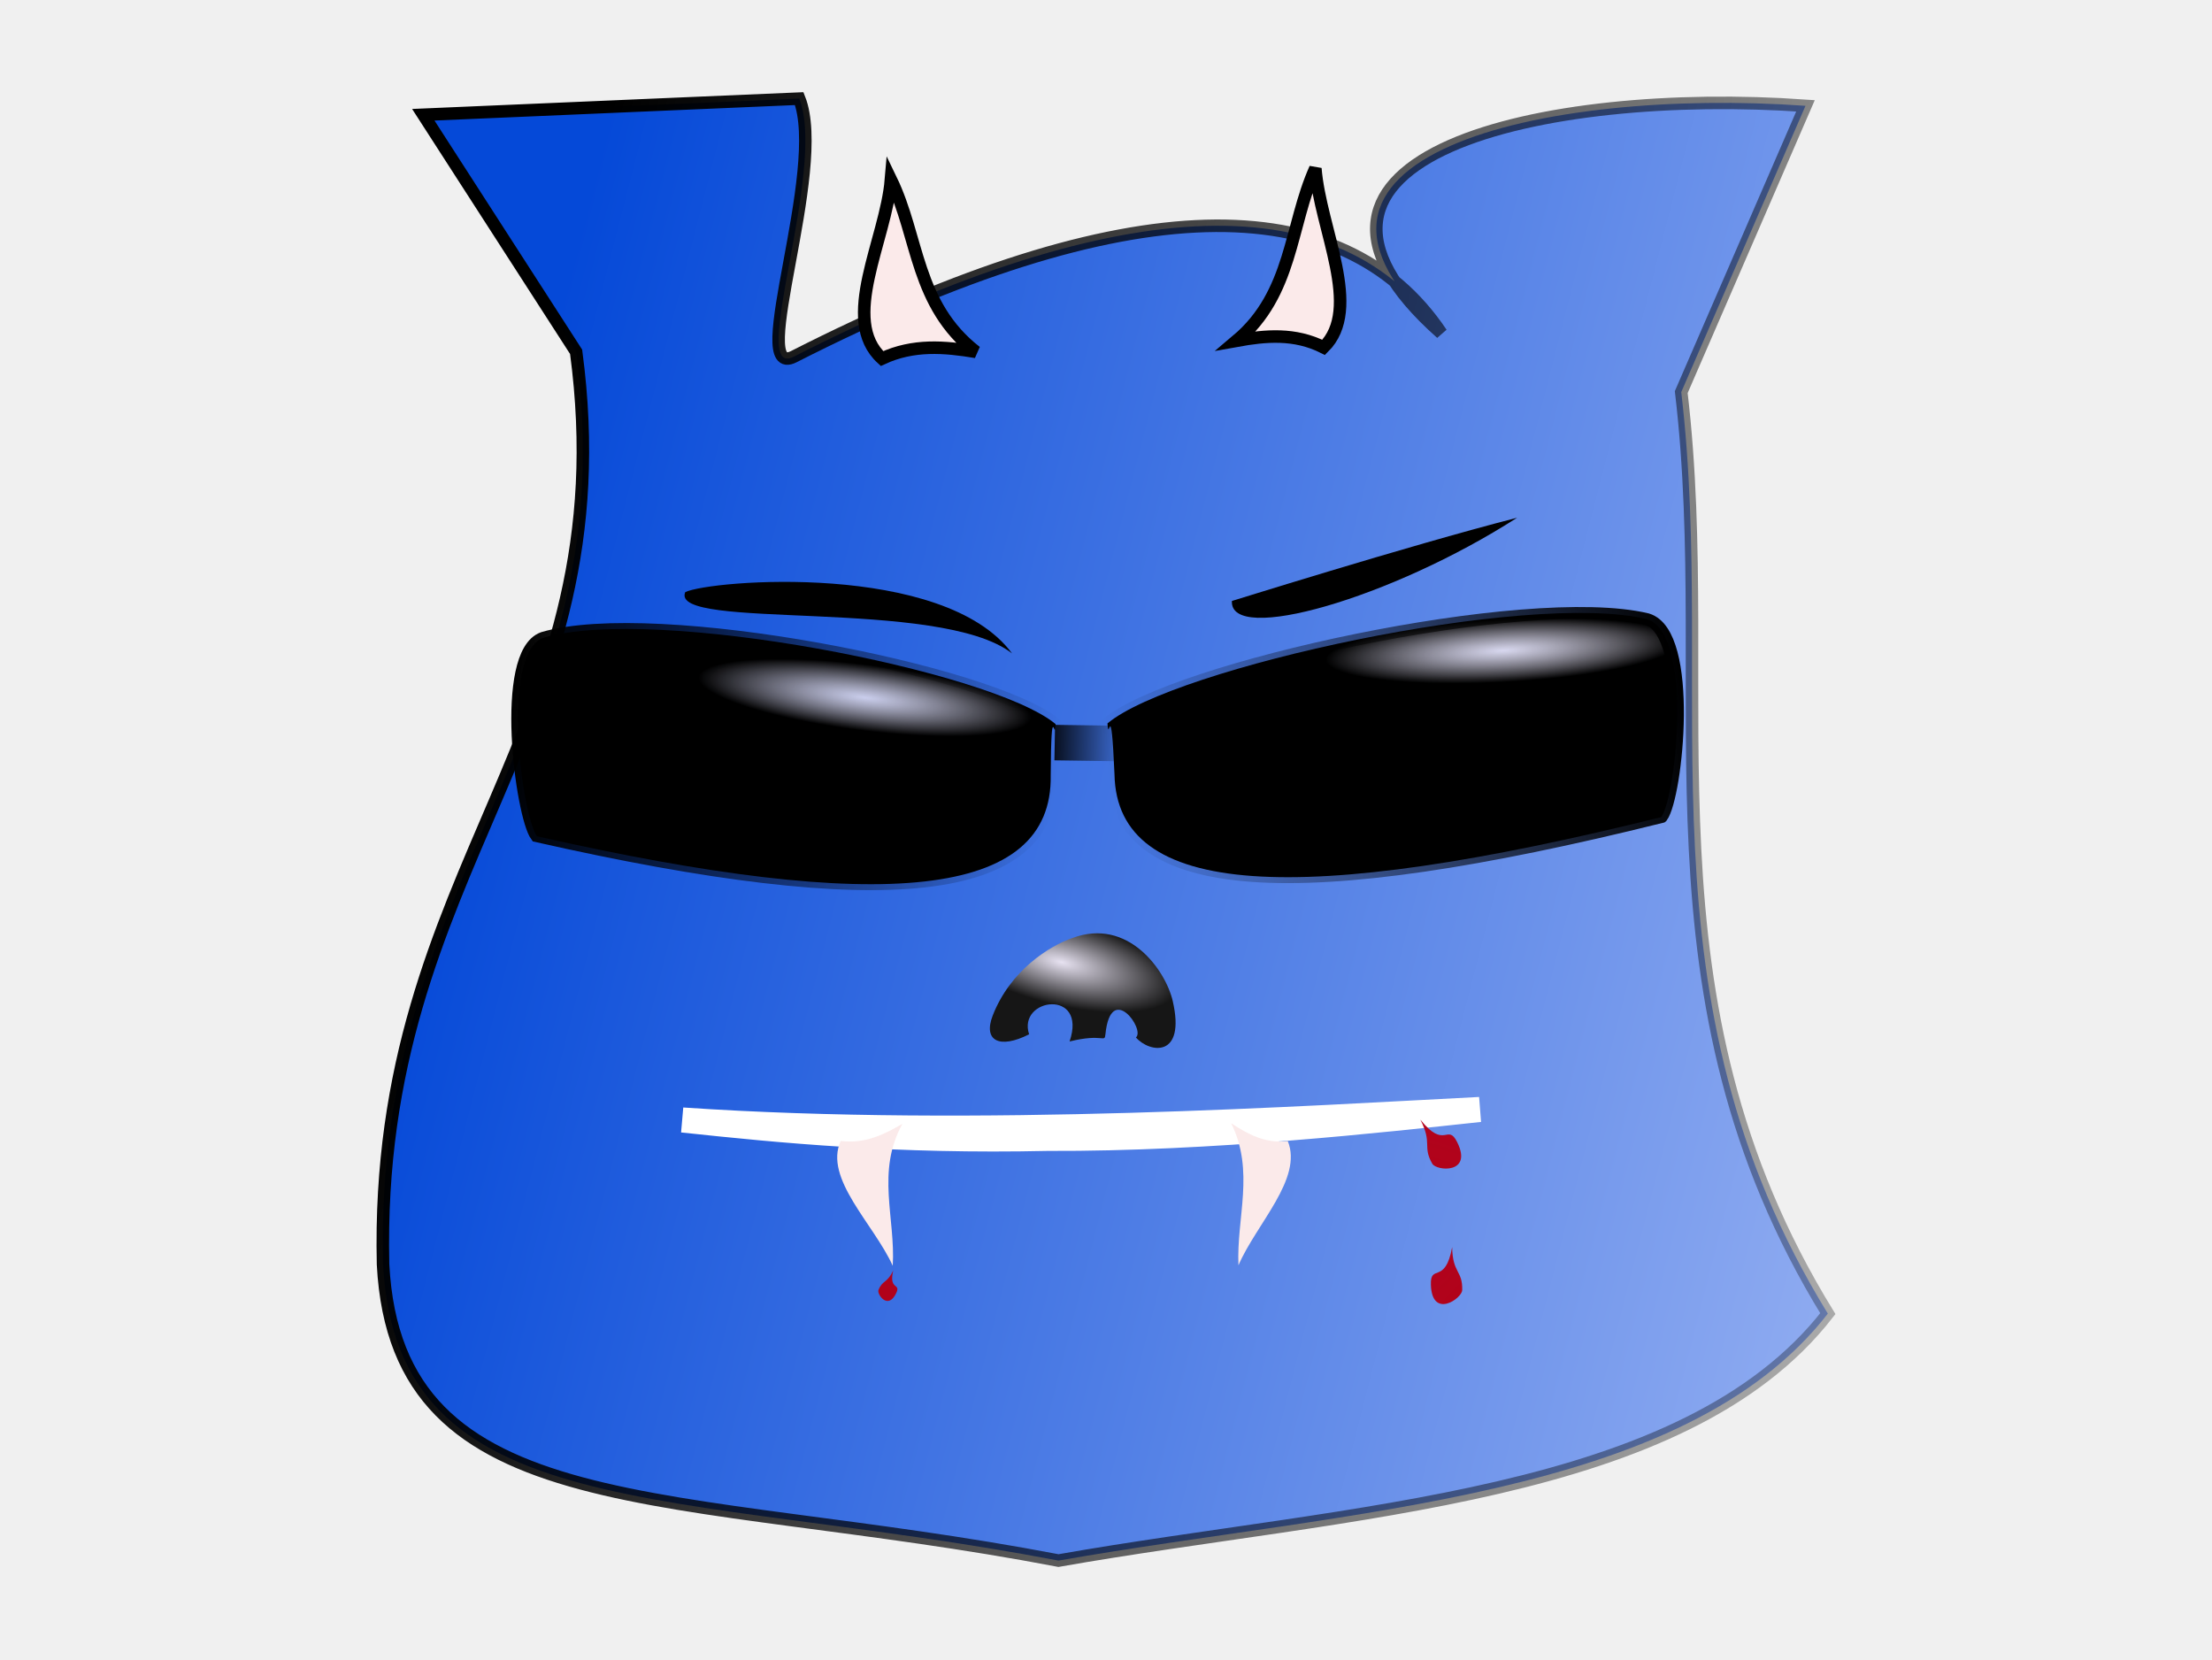
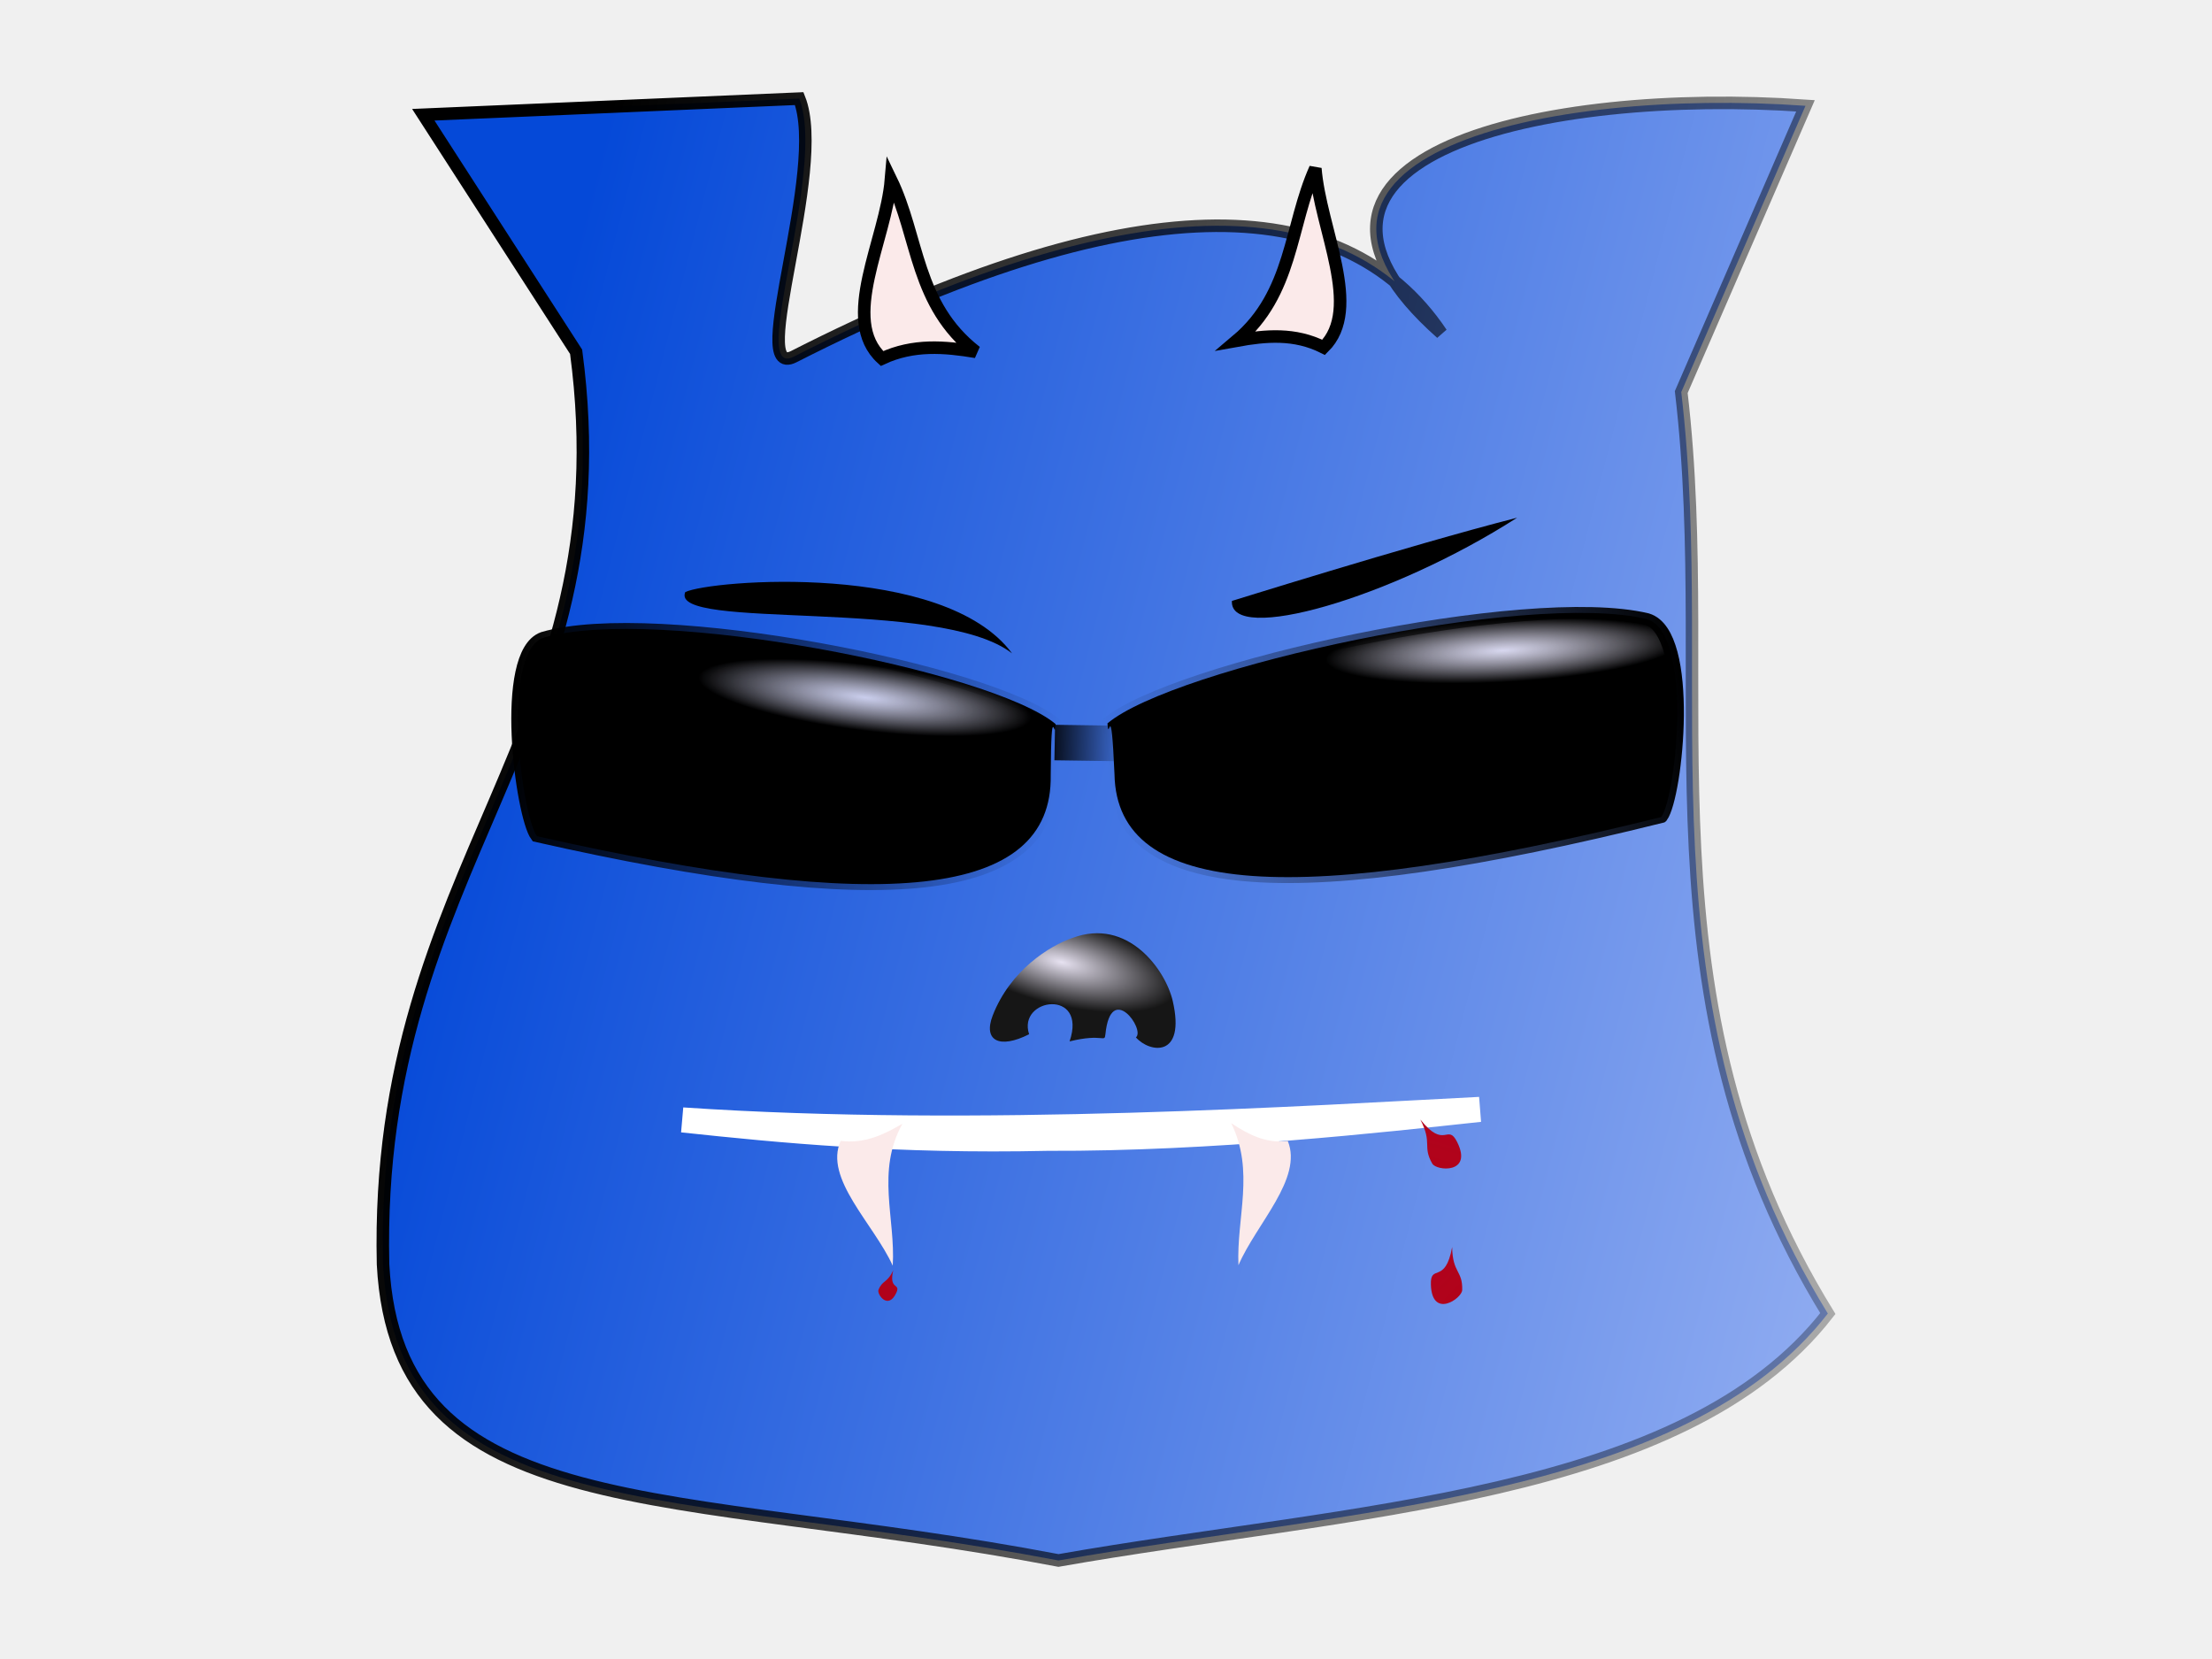
- <svg xmlns="http://www.w3.org/2000/svg" xmlns:ns1="http://www.openswatchbook.org/uri/2009/osb" xmlns:xlink="http://www.w3.org/1999/xlink" width="600" height="450" id="svg2" version="1.1" viewBox="0 0 600 450">
+ <svg xmlns="http://www.w3.org/2000/svg" xmlns:ns1="http://www.openswatchbook.org/uri/2009/osb" xmlns:xlink="http://www.w3.org/1999/xlink" width="640" height="480" id="svg2" version="1.1" viewBox="0 0 600 450">
  <defs id="defs4">
    <linearGradient id="linearGradient3845">
      <stop id="stop3847" offset="0" style="stop-color:#a6a6a6;stop-opacity:1;" />
      <stop id="stop3849" offset="1" style="stop-color:#ffffff;stop-opacity:1;" />
    </linearGradient>
    <linearGradient id="linearGradient3797">
      <stop id="stop3799" offset="0" style="stop-color:#f05454;stop-opacity:1;" />
      <stop id="stop3801" offset="1" style="stop-color:#e5c0c0;stop-opacity:1;" />
    </linearGradient>
    <linearGradient id="linearGradient5555">
      <stop id="stop5557" offset="0" style="stop-color:#e7e2f1;stop-opacity:1" />
      <stop id="stop5559" offset="1" style="stop-color:#161616;stop-opacity:1" />
    </linearGradient>
    <linearGradient id="linearGradient5457">
      <stop id="stop5459" offset="0" style="stop-color:#000000;stop-opacity:1;" />
      <stop id="stop5461" offset="1" style="stop-color:#000000;stop-opacity:0;" />
    </linearGradient>
    <linearGradient id="linearGradient5231">
      <stop id="stop5241" offset="0" style="stop-color:#0549d8;stop-opacity:1;" />
      <stop id="stop5235" offset="1" style="stop-color:#c8d4fb;stop-opacity:1;" />
    </linearGradient>
    <linearGradient ns1:paint="solid" id="linearGradient5221">
      <stop id="stop5223" offset="0" style="stop-color:#8fc3da;stop-opacity:1" />
    </linearGradient>
    <linearGradient gradientTransform="translate(0.6963383,924.005)" gradientUnits="userSpaceOnUse" y2="106.75" x2="173" y1="64.964" x1="10.214" id="linearGradient5463" xlink:href="#linearGradient5457" />
    <linearGradient gradientTransform="translate(0.6963383,924.005)" gradientUnits="userSpaceOnUse" y2="106.75" x2="173" y1="64.964" x1="10.214" id="linearGradient5471" xlink:href="#linearGradient5231" />
    <radialGradient gradientUnits="userSpaceOnUse" gradientTransform="matrix(1.265181,0.3060552,-0.1100373,0.454876,234.219,545.4194)" r="7.3" fy="1030.857" fx="-46.736" cy="1030.857" cx="-46.736" id="radialGradient5561" xlink:href="#linearGradient5555" />
    <linearGradient gradientTransform="translate(2.5,0.7142857)" gradientUnits="userSpaceOnUse" y2="1029.463" x2="85.353" y1="1029.463" x1="34.35" id="linearGradient5685" xlink:href="#linearGradient5679" />
    <linearGradient id="linearGradient5679">
      <stop id="stop5681" offset="0" style="stop-color:#db3851;stop-opacity:1;" />
      <stop id="stop5683" offset="1" style="stop-color:#dcbfc3;stop-opacity:1" />
    </linearGradient>
    <linearGradient xlink:href="#linearGradient5555" id="linearGradient5774-1" gradientUnits="userSpaceOnUse" gradientTransform="matrix(-0.9924424,0,0,1,117.891,1.188738)" x1="34.35" y1="1029.463" x2="85.353" y2="1029.463" />
    <linearGradient gradientTransform="matrix(-0.2332401,-0.1762682,-0.1857803,0.2458265,213.512,742.1462)" gradientUnits="userSpaceOnUse" y2="1032.679" x2="-42.886" y1="1012.89" x1="-63.89" id="linearGradient3851-8" xlink:href="#linearGradient3845" />
    <linearGradient xlink:href="#linearGradient3845" id="linearGradient3868-7" gradientUnits="userSpaceOnUse" gradientTransform="matrix(-0.2802552,-0.08323725,-0.08772901,0.2953788,111.7564,710.7387)" x1="-63.89" y1="1012.89" x2="-42.886" y2="1032.679" />
    <linearGradient xlink:href="#linearGradient5679" id="linearGradient5200-4" gradientUnits="userSpaceOnUse" gradientTransform="matrix(-0.9924424,0,0,-1.03692,122.8219,2093.913)" x1="27.989" y1="1025.85" x2="94.004" y2="1031.347" />
    <linearGradient xlink:href="#linearGradient5679-2-2" id="linearGradient5327-8" gradientUnits="userSpaceOnUse" gradientTransform="matrix(-0.9924424,0,0,-1.392515,-8.023297,2482.249)" x1="27.989" y1="1025.85" x2="94.004" y2="1031.347" />
    <linearGradient id="linearGradient5679-2-2">
      <stop id="stop5681-1-2" offset="0" style="stop-color:#b3001c;stop-opacity:0.973;" />
      <stop id="stop5683-2-7" offset="1" style="stop-color:#b1021a;stop-opacity:1;" />
    </linearGradient>
    <linearGradient xlink:href="#linearGradient5555" id="linearGradient5913" gradientUnits="userSpaceOnUse" gradientTransform="matrix(-0.9924424,0,0,0.132966,120.3578,877.356)" x1="34.35" y1="1029.463" x2="85.353" y2="1029.463" />
    <linearGradient gradientTransform="matrix(0.6415639,-0.1025475,0,0.8853701,100.869,919.07)" gradientUnits="userSpaceOnUse" y2="75.226" x2="-58.385" y1="74.908" x1="-130.665" id="linearGradient3991" xlink:href="#linearGradient5457" />
    <linearGradient gradientUnits="userSpaceOnUse" y2="986.976" x2="61.995" y1="986.976" x1="14.559" id="linearGradient4153" xlink:href="#linearGradient5457" />
    <linearGradient xlink:href="#linearGradient3845" id="linearGradient3919" gradientUnits="userSpaceOnUse" gradientTransform="matrix(-0.140289,-0.1973829,-0.2059563,0.1426787,241.2731,845.2498)" x1="-63.89" y1="1012.89" x2="-42.886" y2="1032.679" />
    <linearGradient xlink:href="#linearGradient5679-2-2" id="linearGradient6211" gradientUnits="userSpaceOnUse" gradientTransform="matrix(-0.2045677,0.1295881,0.1315181,0.2132562,-52.45953,801.6906)" x1="-63.89" y1="1012.89" x2="-42.886" y2="1032.679" />
    <linearGradient xlink:href="#linearGradient5679-2-2" id="linearGradient6211-6" gradientUnits="userSpaceOnUse" gradientTransform="matrix(-0.2045677,0.1295881,0.1315181,0.2132562,-48.98528,811.2288)" x1="-63.89" y1="1012.89" x2="-42.886" y2="1032.679" />
    <linearGradient xlink:href="#linearGradient5679-2-2" id="linearGradient6245" gradientUnits="userSpaceOnUse" gradientTransform="matrix(-0.1252116,-0.04205161,-0.04619976,0.125728,89.5689,894.9939)" x1="-63.89" y1="1012.89" x2="-42.886" y2="1032.679" />
    <linearGradient xlink:href="#linearGradient5679-2-2" id="linearGradient6211-0" gradientUnits="userSpaceOnUse" gradientTransform="matrix(-0.2045677,0.1295881,0.1315181,0.2132562,-53.53096,810.9763)" x1="-63.89" y1="1012.89" x2="-42.886" y2="1032.679" />
    <linearGradient xlink:href="#linearGradient5679-2-2" id="linearGradient6296" gradientUnits="userSpaceOnUse" gradientTransform="matrix(0.2354088,0.00610142,-0.01483362,0.2454049,118.4229,773.6911)" x1="-63.89" y1="1012.89" x2="-42.886" y2="1032.679" />
    <radialGradient r="23.718" fy="966.254" fx="31.861" cy="966.254" cx="31.861" gradientTransform="matrix(-0.5014075,-0.06127832,0.00924759,-0.1107341,55.20163,1090.763)" gradientUnits="userSpaceOnUse" id="radialGradient7630" xlink:href="#linearGradient7554" />
    <linearGradient id="linearGradient7554">
      <stop style="stop-color:#fff1f1;stop-opacity:0.75;" offset="0" id="stop7556" />
      <stop style="stop-color:#000000;stop-opacity:1;" offset="1" id="stop7558" />
    </linearGradient>
    <linearGradient y2="986.976" x2="61.995" y1="986.976" x1="14.559" gradientTransform="matrix(0.8217906,0.1081491,-0.08940024,0.9941347,99.13208,1.649273)" gradientUnits="userSpaceOnUse" id="linearGradient7632" xlink:href="#linearGradient5457" />
    <radialGradient r="23.718" fy="973.619" fx="58.34" cy="973.619" cx="58.34" gradientTransform="matrix(0.5326684,-0.04030304,-0.0067809,-0.1059507,69.10189,1082.83)" gradientUnits="userSpaceOnUse" id="radialGradient7634" xlink:href="#linearGradient7554" />
    <linearGradient y2="986.976" x2="61.995" y1="986.976" x1="14.559" gradientTransform="matrix(-0.8622645,0.1676798,0.160437,0.984522,-39.09097,7.321341)" gradientUnits="userSpaceOnUse" id="linearGradient7636" xlink:href="#linearGradient5457" />
    <linearGradient y2="1008.673" x2="14.379" y1="1008.673" x1="3.551" gradientTransform="matrix(0.54273,0,0,4.672486,59.00437,-3727.825)" gradientUnits="userSpaceOnUse" id="linearGradient7638" xlink:href="#linearGradient5457" />
  </defs>
  <g id="layer1" transform="translate(0,-602.3622)">
    <g id="g3928" transform="matrix(-0.08330948,-0.1680089,0.1680089,-0.08330948,258.4922,741.7539)" />
    <g transform="matrix(3.397269,0,0,3.397269,78.48295,-2533.997)" id="layer1-1">
      <path id="path5455" d="M 10.696,932.362 40.71,931.074 c 2.253,5.666 -4.206,22.519 -0.435,20.601 26.678,-13.57 43.819,-13.636 51.706,-1.872 -16.016,-14.188 8.226,-19.633 29.073,-18.155 l -9.92,22.856 c 2.889,24.457 -3.863,48.271 11.705,73.573 -11.529,14.831 -38.257,15.632 -61.428,19.716 -30.817,-5.885 -52.832,-2.678 -53.929,-23.644 -0.741,-31.975 19.477,-42.429 15.416,-72.86 z" style="fill:url(#linearGradient5471);fill-opacity:1;stroke:url(#linearGradient5463);stroke-width:1px;stroke-linecap:butt;stroke-linejoin:miter;stroke-opacity:1" />
      <path id="path5553" d="m 62.529,998.089 c 4.417,-1.656 7.429,2.55 8.002,5.023 1.062,4.59 -1.843,4.162 -2.939,2.916 0.777,-0.611 -2.01,-4.511 -2.435,-0.239 -0.069,0.697 -0.175,-0.104 -2.86,0.559 1.446,-4.239 -4.187,-3.491 -3.232,-0.571 -2.38,1.206 -3.683,0.511 -2.907,-1.494 1.398,-3.608 4.551,-5.577 6.37,-6.195 z" style="fill:url(#radialGradient5561);fill-opacity:1;stroke:none" />
      <path id="path5677-9-4-1-8" d="m 75.258,971.178 c -0.212,3.493 12.7,-0.181 22.77,-6.643 -8.912,2.287 -23.302,6.826 -22.77,6.643 z" style="fill:#000000;fill-opacity:1;stroke:none" />
      <path id="path5677" d="m 95.044,1011.777 c -13.166,0.668 -40.084,2.438 -63.66,0.84 7.946,0.85 17.075,1.732 29.171,1.469 13.123,0.054 26.763,-1.479 34.489,-2.309 z" style="fill:url(#linearGradient5913);fill-opacity:1;stroke:#ffffff;stroke-width:2;stroke-linecap:butt;stroke-linejoin:miter;stroke-miterlimit:4;stroke-dasharray:none;stroke-opacity:1" />
      <path id="path6061" d="m 47.321,951.826 c -3.4,-3.1 0.305,-9.446 0.714,-14.286 2.226,4.595 1.937,9.973 6.786,13.752 -2.5,-0.417 -5,-0.63 -7.5,0.534 z" style="fill:#fbeaea;fill-opacity:1;stroke:#000000;stroke-width:1px;stroke-linecap:butt;stroke-linejoin:miter;stroke-opacity:1" />
      <path id="path6061-6" d="m 82.581,950.934 c 3.146,-3.1 -0.282,-9.446 -0.661,-14.286 -2.06,4.595 -1.793,9.973 -6.279,13.752 2.313,-0.417 4.627,-0.63 6.94,0.534 z" style="fill:#fbeaea;fill-opacity:1;stroke:#000000;stroke-width:1px;stroke-linecap:butt;stroke-linejoin:miter;stroke-opacity:1" />
      <path id="path6061-3" d="m 44.023,1014.29 c -1.369,2.991 2.64,6.628 4.154,9.966 0.232,-3.778 -1.344,-7.525 0.774,-11.335 -1.489,0.878 -3.03,1.612 -4.928,1.369 z" style="fill:#fbeaea;fill-opacity:1;stroke:none" />
      <path id="path6061-3-8" d="m 79.718,1014.297 c 1.226,3.005 -2.506,6.6 -3.938,9.921 -0.17,-3.78 1.323,-7.51 -0.583,-11.342 1.36,0.894 2.771,1.644 4.52,1.421 z" style="fill:#fbeaea;fill-opacity:1;stroke:none" />
      <path id="path3075-5-2" d="m 91.255,1016.107 c 0.337,0.591 3.249,0.833 1.997,-1.703 -0.782,-1.586 -0.994,0.64 -2.95,-1.817 0.99,1.912 0.147,2.11 0.952,3.521 z" style="fill:url(#linearGradient6211);fill-opacity:1;stroke:none" />
      <path id="path3075-5-2-6" d="m 47.038,1026.186 c -0.137,0.337 0.753,1.63 1.41,0.265 0.411,-0.854 -0.613,-0.201 -0.231,-1.833 -0.479,1.049 -0.851,0.763 -1.179,1.568 z" style="fill:url(#linearGradient6245);fill-opacity:1;stroke:none" />
      <path id="path3075-5-2-7" d="m 93.644,1026.203 c -0.018,0.667 -2.408,2.333 -2.5,-0.428 -0.058,-1.727 1.149,0.038 1.698,-3.011 0.029,2.105 0.845,1.848 0.803,3.439 z" style="fill:url(#linearGradient6296);fill-opacity:1;stroke:none" />
      <g transform="matrix(1.120337,0.01617029,-0.01811854,0.9998693,9.784547,-3.570899)" id="g7624">
        <path style="fill:#000000;fill-opacity:1;stroke:none" d="m 35.228,973.602 c 1.782,-0.999 18.384,-2.761 23.363,4.517 -5.186,-4.406 -24.486,-1.395 -23.363,-4.517 z" id="path5677-9-4" />
        <path style="fill:url(#radialGradient7630);fill-opacity:1;stroke:url(#linearGradient7632);stroke-width:0.945px;stroke-linecap:butt;stroke-linejoin:miter;stroke-opacity:1" d="m 24.974,993.26 c -1.089,-1.59 -2.864,-14.531 0.205,-15.852 7.94,-2.745 31.951,2.108 36.603,6.299 -0.014,1.746 -0.348,-2.466 -0.28,4.096 0.312,9.875 -11.799,11.303 -36.528,5.457 z" id="path3983-09" />
        <path style="fill:url(#radialGradient7634);fill-opacity:1;stroke:url(#linearGradient7636);stroke-width:0.945px;stroke-linecap:butt;stroke-linejoin:miter;stroke-opacity:1" d="m 105.054,990.438 c 1.047,-1.664 2.068,-14.694 -1.267,-15.787 -8.582,-2.158 -33.663,4.429 -38.308,8.946 0.131,1.74 0.205,-2.484 0.567,4.063 0.324,9.867 13.231,10.408 39.007,2.779 z" id="path3983-0" />
-         <path style="fill:#141414;fill-opacity:1;stroke:url(#linearGradient7638);stroke-width:2.834;stroke-linecap:butt;stroke-linejoin:miter;stroke-miterlimit:4;stroke-dasharray:none;stroke-opacity:1" d="m 61.746,985.187 4.249,0" id="path7614" />
+         <path style="fill:#141414;fill-opacity:1;stroke:url(#linearGradient7638);stroke-width:2.834;stroke-linecap:butt;stroke-linejoin:miter;stroke-miterlimit:4;stroke-dasharray:none;stroke-opacity:1" d="m 61.746,985.187 h 4.249" id="path7614" />
      </g>
    </g>
  </g>
</svg>
